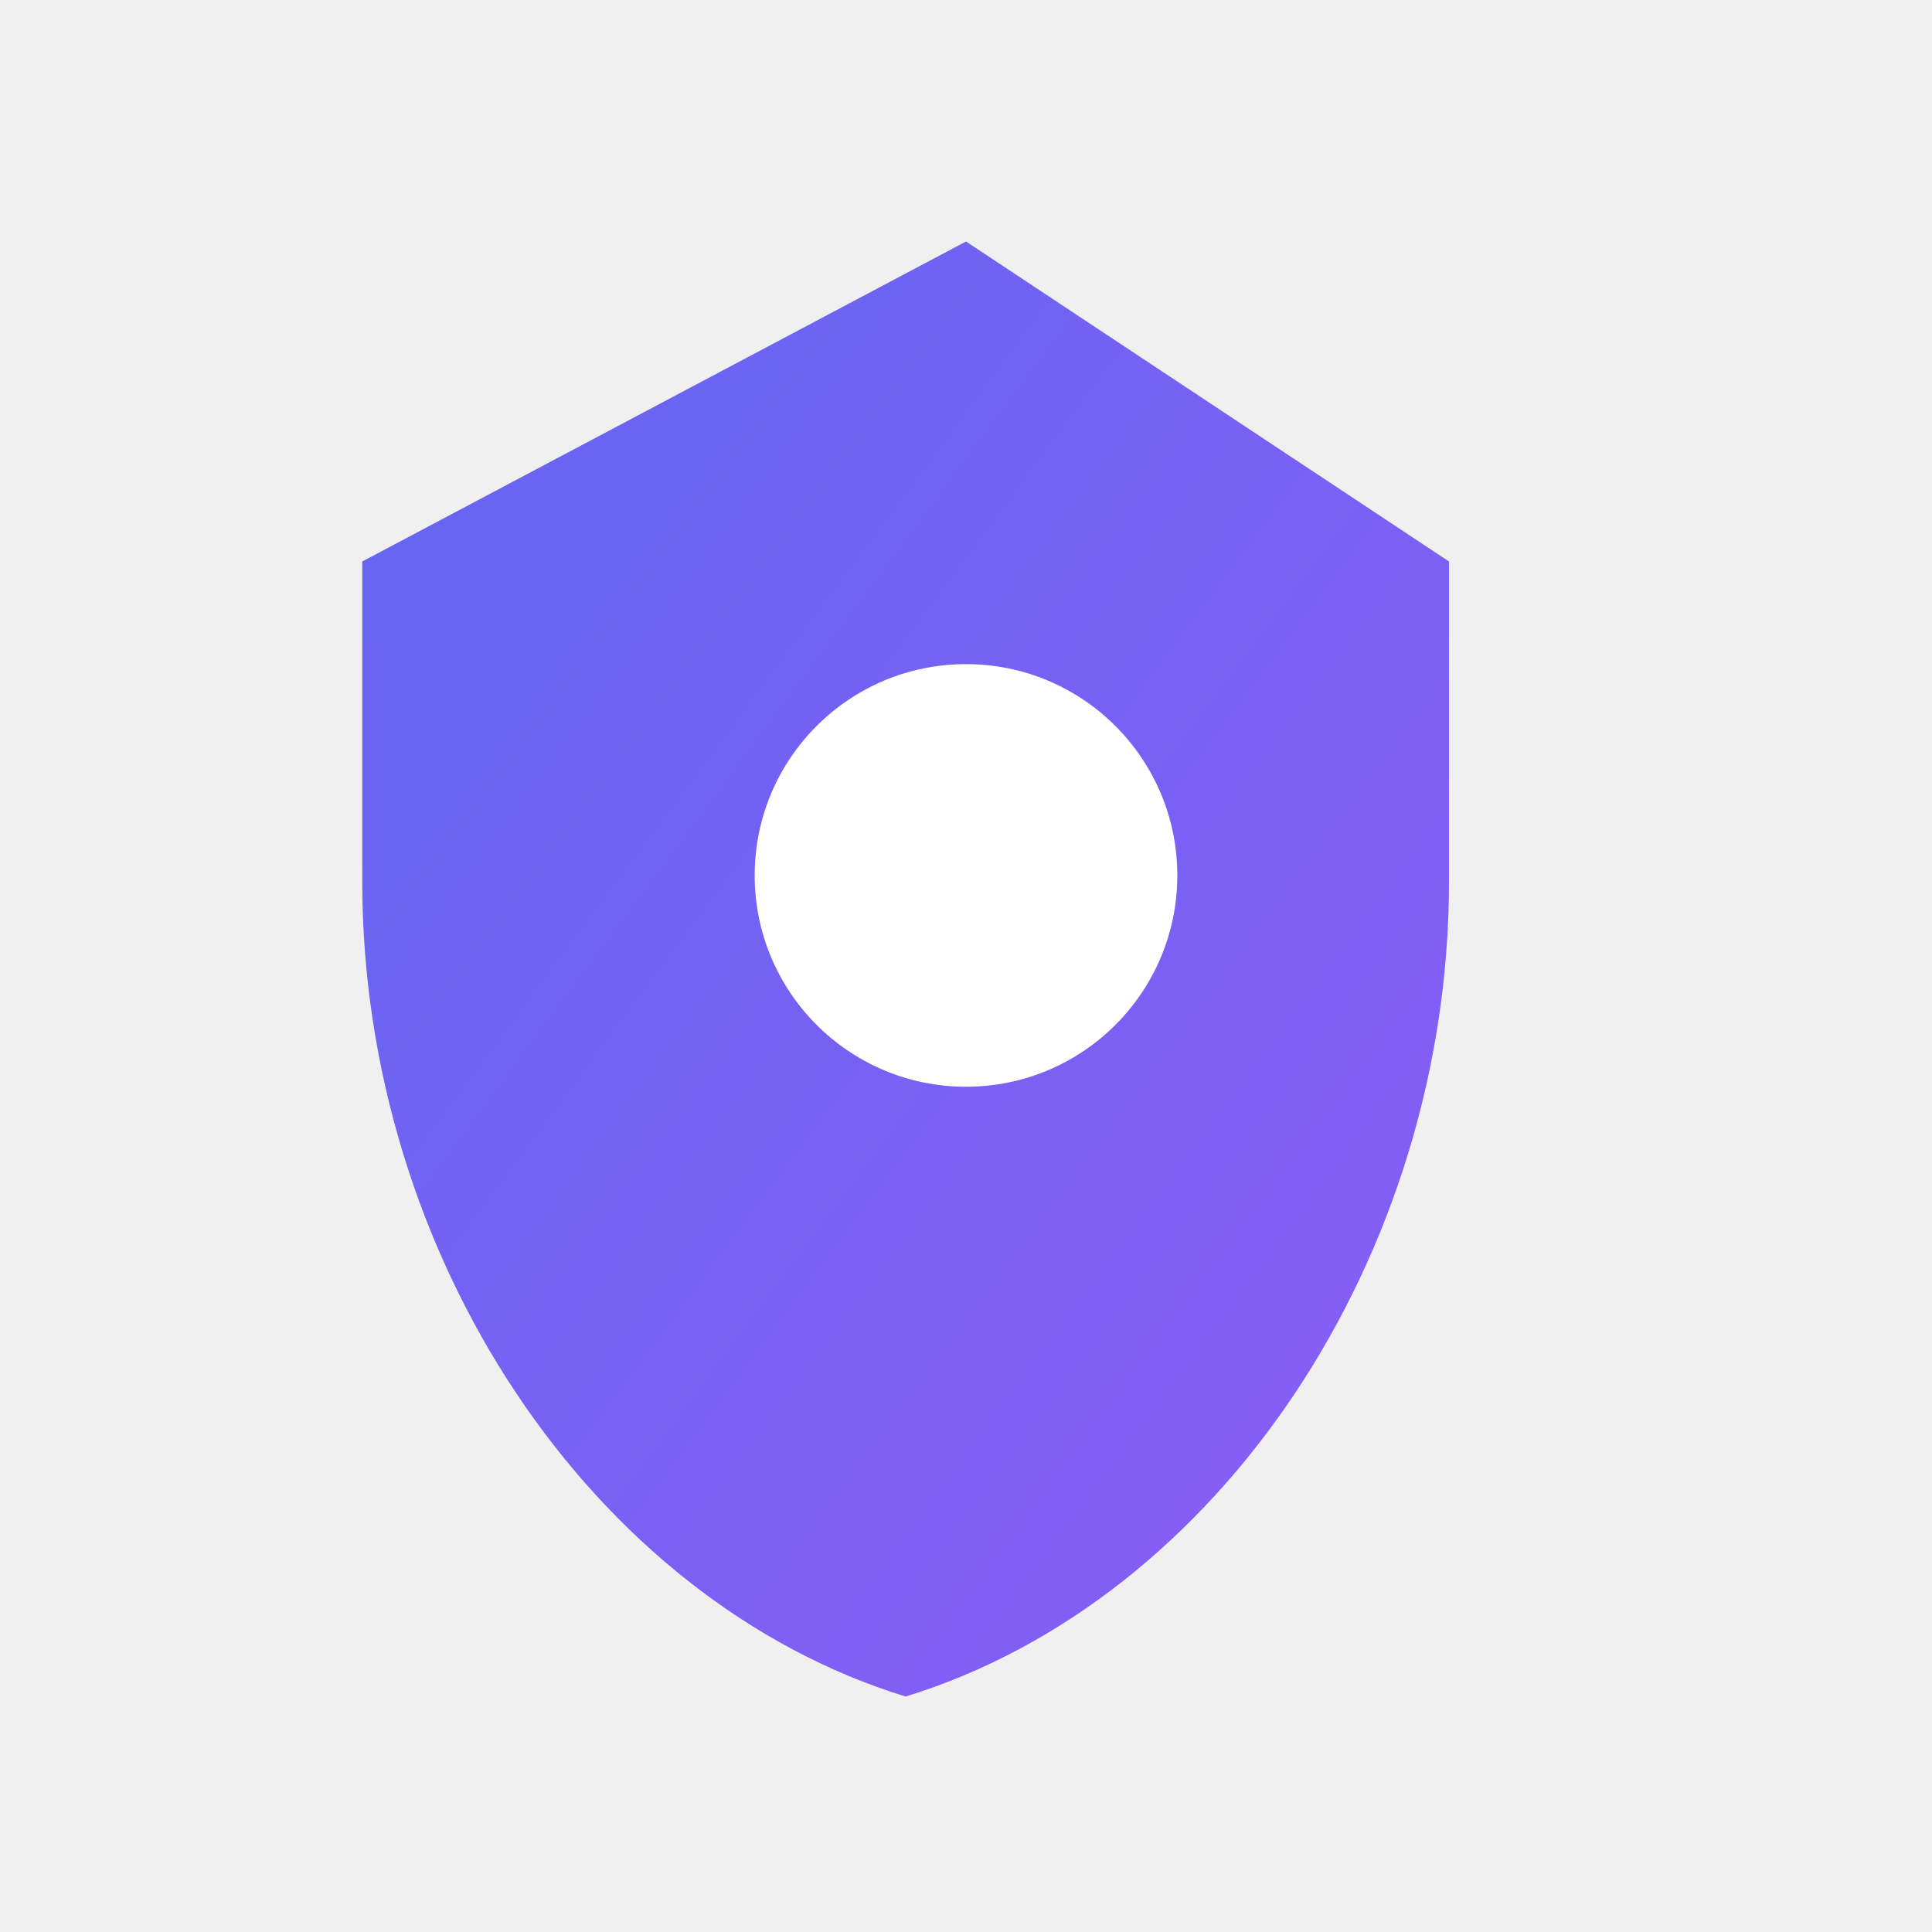
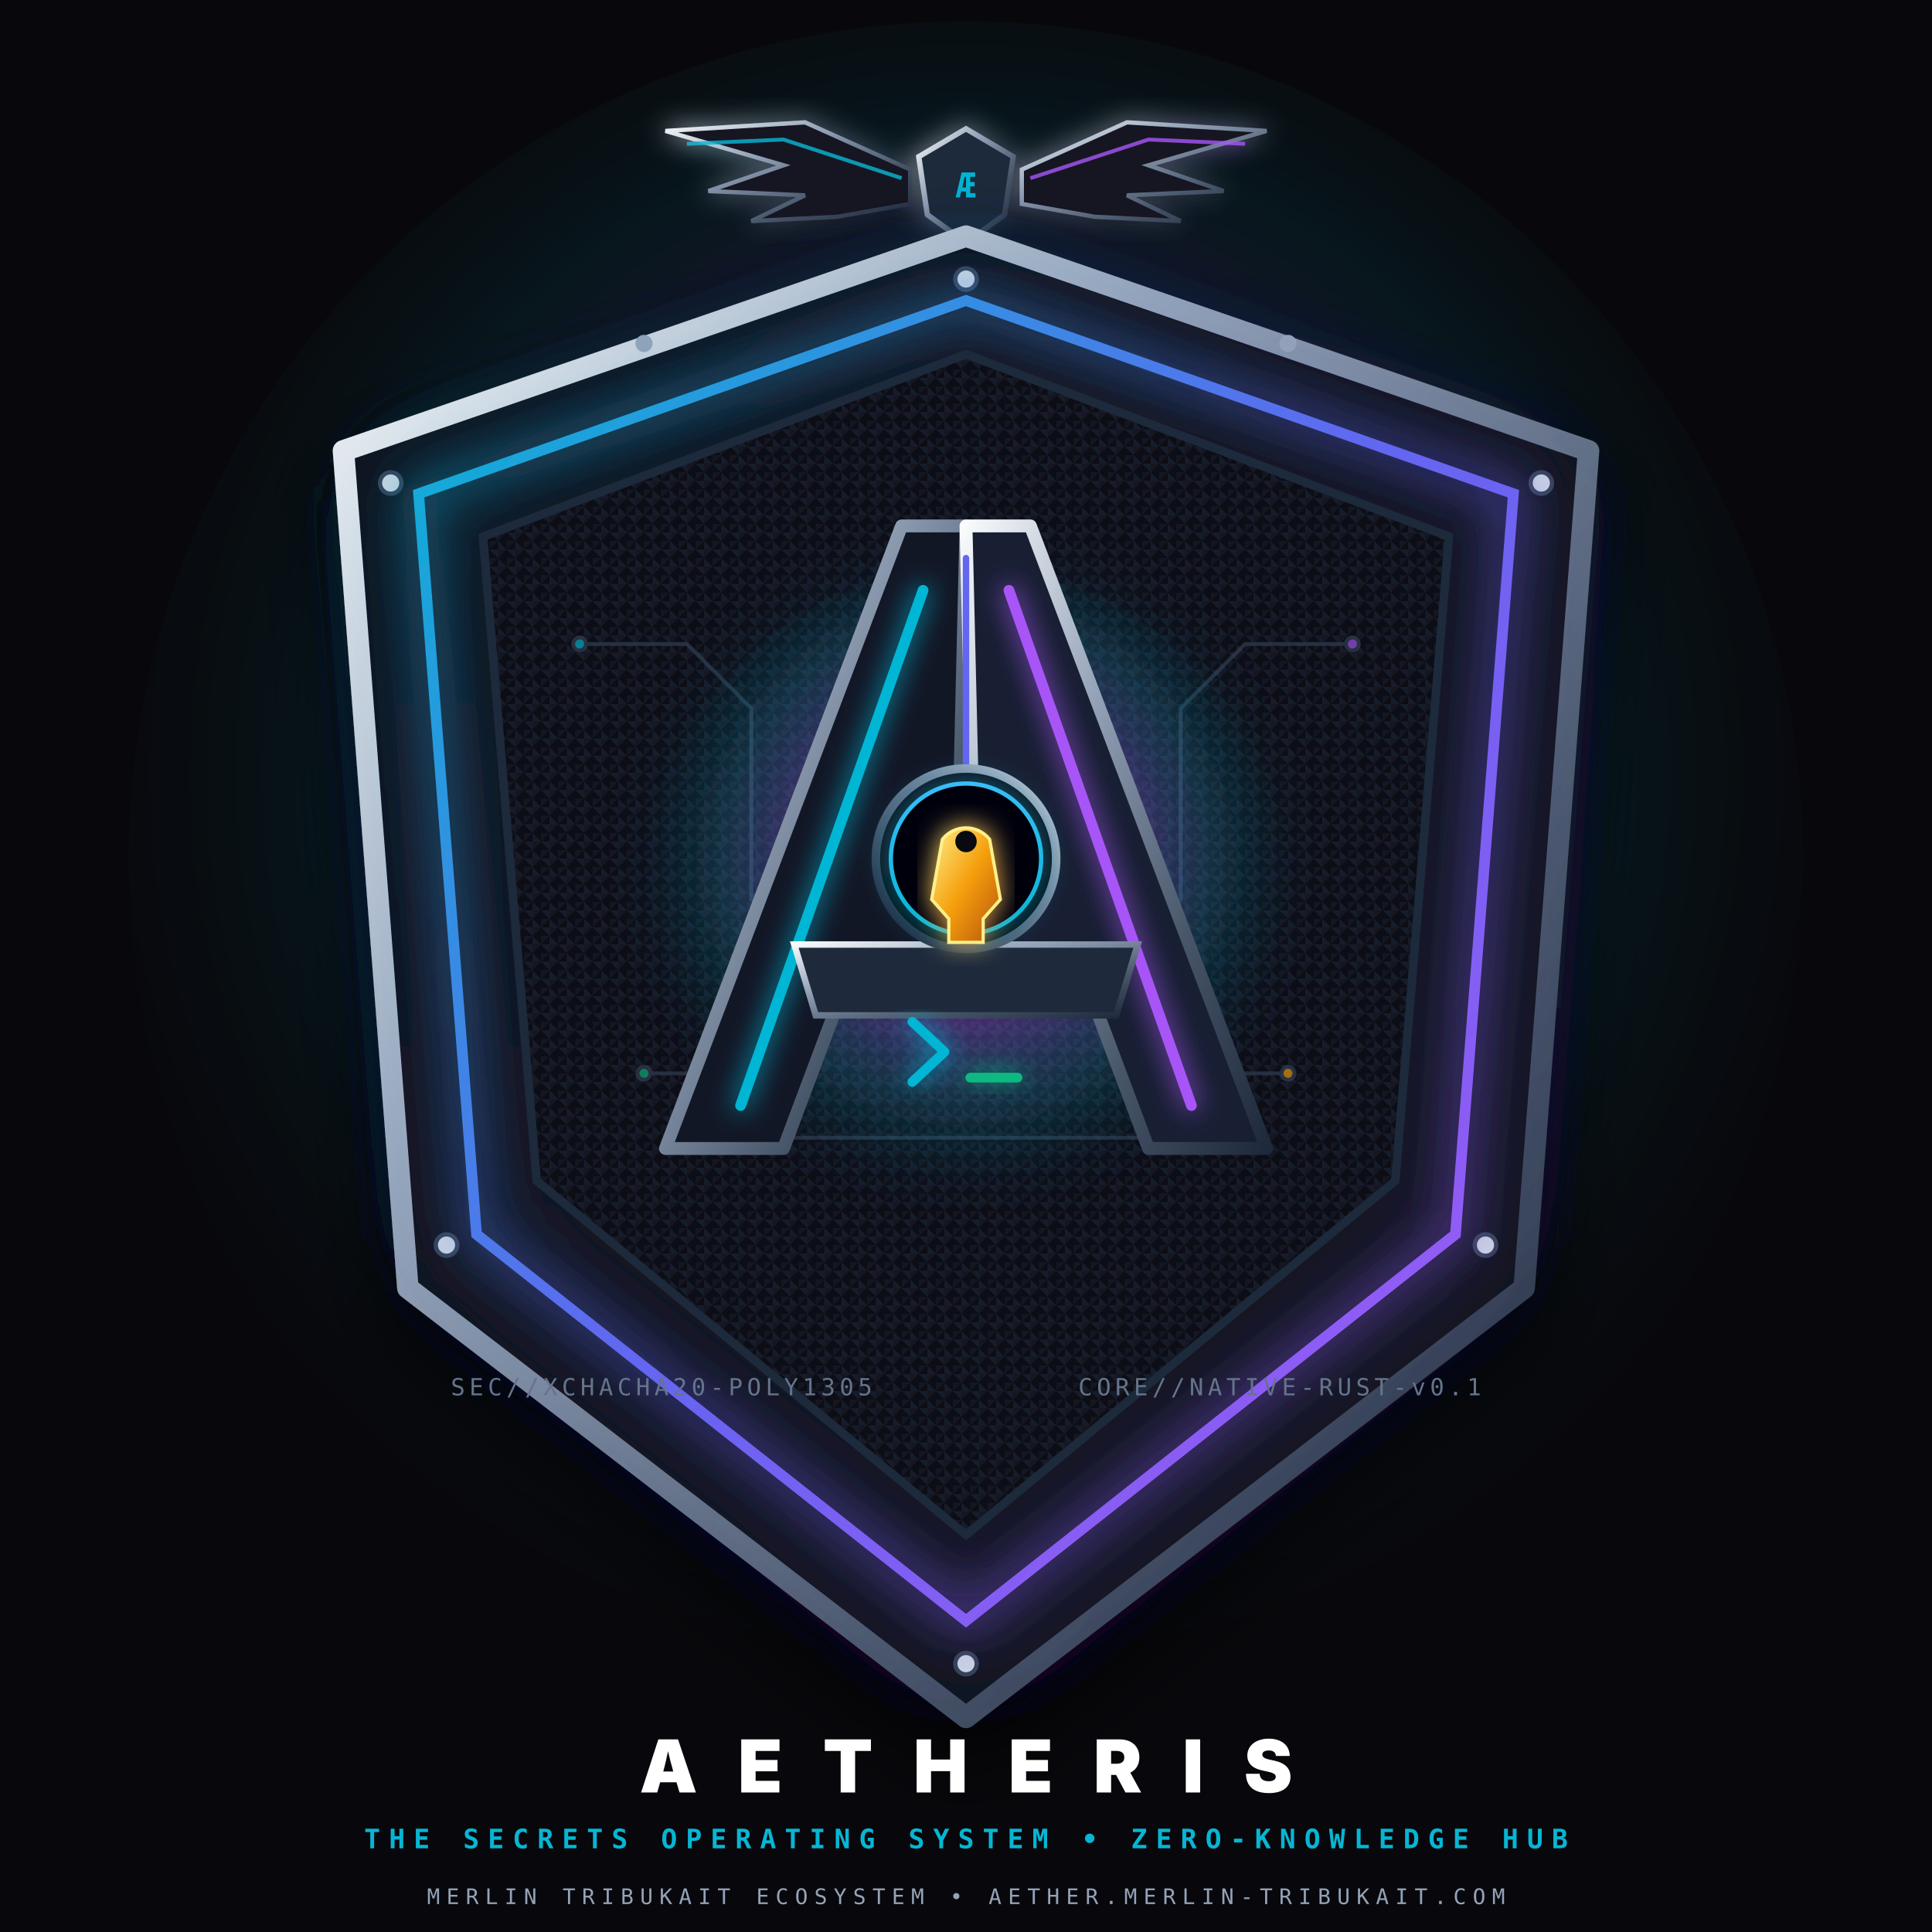
- <svg xmlns="http://www.w3.org/2000/svg" viewBox="0 0 32 32">
+ <svg xmlns="http://www.w3.org/2000/svg" viewBox="0 0 900 900" width="100%" height="100%">
  <defs>
-     <linearGradient id="lg" x1="0%" y1="0%" x2="100%" y2="100%">
-       <stop offset="0%" stop-color="#6366f1" />
-       <stop offset="100%" stop-color="#8b5cf6" />
+     <radialGradient id="aeth-core-glow" cx="50%" cy="45%" r="55%">
+       <stop offset="0%" stop-color="#6366f1" stop-opacity="0.3" />
+       <stop offset="45%" stop-color="#a855f7" stop-opacity="0.15" />
+       <stop offset="70%" stop-color="#06b6d4" stop-opacity="0.08" />
+       <stop offset="100%" stop-color="#08080c" stop-opacity="0" />
+     </radialGradient>
+     <linearGradient id="armor-outer" x1="0%" y1="0%" x2="100%" y2="100%">
+       <stop offset="0%" stop-color="#f8fafc" />
+       <stop offset="35%" stop-color="#94a3b8" />
+       <stop offset="70%" stop-color="#475569" />
+       <stop offset="100%" stop-color="#1e293b" />
    </linearGradient>
+     <linearGradient id="armor-rim" x1="100%" y1="0%" x2="0%" y2="100%">
+       <stop offset="0%" stop-color="#cbd5e1" />
+       <stop offset="50%" stop-color="#64748b" />
+       <stop offset="100%" stop-color="#0f172a" />
+     </linearGradient>
+     <linearGradient id="neon-cyan-violet" x1="0%" y1="0%" x2="100%" y2="100%">
+       <stop offset="0%" stop-color="#06b6d4" />
+       <stop offset="50%" stop-color="#6366f1" />
+       <stop offset="100%" stop-color="#a855f7" />
+     </linearGradient>
+     <linearGradient id="neon-cyan-pure" x1="0%" y1="0%" x2="0%" y2="100%">
+       <stop offset="0%" stop-color="#38bdf8" />
+       <stop offset="100%" stop-color="#06b6d4" />
+     </linearGradient>
+     <linearGradient id="gold-key" x1="0%" y1="0%" x2="100%" y2="100%">
+       <stop offset="0%" stop-color="#fef08a" />
+       <stop offset="50%" stop-color="#f59e0b" />
+       <stop offset="100%" stop-color="#b45309" />
+     </linearGradient>
+     <pattern id="carbon-weave" width="8" height="8" patternUnits="userSpaceOnUse">
+       <rect width="8" height="8" fill="#0c0e15" />
+       <polygon points="0,0 4,0 0,4" fill="#131722" />
+       <polygon points="4,4 8,4 4,8" fill="#131722" />
+       <polygon points="4,0 8,4 8,0" fill="#171c2b" />
+       <polygon points="0,4 4,8 0,8" fill="#171c2b" />
+     </pattern>
+     <filter id="hyper-glow" x="-30%" y="-30%" width="160%" height="160%">
+       <feGaussianBlur in="SourceGraphic" stdDeviation="10" result="blur1" />
+       <feGaussianBlur in="SourceGraphic" stdDeviation="22" result="blur2" />
+       <feMerge>
+         <feMergeNode in="blur2" />
+         <feMergeNode in="blur1" />
+         <feMergeNode in="SourceGraphic" />
+       </feMerge>
+     </filter>
+     <filter id="soft-glow" x="-20%" y="-20%" width="140%" height="140%">
+       <feGaussianBlur in="SourceGraphic" stdDeviation="6" result="blur" />
+       <feMerge>
+         <feMergeNode in="blur" />
+         <feMergeNode in="SourceGraphic" />
+       </feMerge>
+     </filter>
+     <filter id="shadow-deep" x="-20%" y="-20%" width="140%" height="140%">
+       <feDropShadow dx="0" dy="16" stdDeviation="20" flood-color="#000000" flood-opacity="0.85" />
+     </filter>
  </defs>
-   <path d="M16 4L6 9.3v5.3c0 6.2 3.8 11.9 9 13.5 5.2-1.6 9-7.3 9-13.5V9.3L16 4z" fill="url(#lg)" />
-   <circle cx="16" cy="14.5" r="3.5" fill="white" />
+   <rect width="900" height="900" fill="#08080c" />
+   <circle cx="450" cy="400" r="390" fill="url(#aeth-core-glow)" />
+   <g transform="translate(450, 85)" filter="url(#soft-glow)">
+     <polygon points="0,-25 22,-12 18,15 0,28 -18,15 -22,-12" fill="#1e293b" stroke="url(#armor-outer)" stroke-width="2.5" />
+     <text x="0" y="7" text-anchor="middle" font-family="'JetBrains Mono', monospace" font-weight="900" font-size="16" fill="#06b6d4">Æ</text>
+     <path d="M -26,-6 L -75,-28 L -140,-24 L -85,-8 L -120,4 L -75,6 L -100,18 L -60,16 L -26,10 Z" fill="#131722" stroke="url(#armor-outer)" stroke-width="2" />
+     <path d="M -30,-2 L -85,-20 L -130,-18" stroke="#06b6d4" stroke-width="1.8" fill="none" opacity="0.8" />
+     <path d="M 26,-6 L 75,-28 L 140,-24 L 85,-8 L 120,4 L 75,6 L 100,18 L 60,16 L 26,10 Z" fill="#131722" stroke="url(#armor-outer)" stroke-width="2" />
+     <path d="M 30,-2 L 85,-20 L 130,-18" stroke="#a855f7" stroke-width="1.8" fill="none" opacity="0.8" />
+   </g>
+   <g filter="url(#shadow-deep)">
+     <polygon points="450,110 740,210 710,600 450,800 190,600 160,210" fill="#0f131d" stroke="url(#armor-outer)" stroke-width="10" stroke-linejoin="round" />
+     <circle cx="450" cy="130" r="5" fill="#cbd5e1" stroke="#334155" stroke-width="2" />
+     <circle cx="718" cy="225" r="5" fill="#cbd5e1" stroke="#334155" stroke-width="2" />
+     <circle cx="692" cy="580" r="5" fill="#cbd5e1" stroke="#334155" stroke-width="2" />
+     <circle cx="450" cy="775" r="5" fill="#cbd5e1" stroke="#334155" stroke-width="2" />
+     <circle cx="208" cy="580" r="5" fill="#cbd5e1" stroke="#334155" stroke-width="2" />
+     <circle cx="182" cy="225" r="5" fill="#cbd5e1" stroke="#334155" stroke-width="2" />
+     <circle cx="300" cy="160" r="4" fill="#94a3b8" />
+     <circle cx="600" cy="160" r="4" fill="#94a3b8" />
+     <polygon points="450,140 705,230 678,575 450,755 222,575 195,230" fill="none" stroke="url(#neon-cyan-violet)" stroke-width="5" filter="url(#hyper-glow)" />
+     <polygon points="450,165 675,250 650,550 450,715 250,550 225,250" fill="url(#carbon-weave)" stroke="#1e293b" stroke-width="4" />
+   </g>
+   <g stroke="#334155" stroke-width="1.8" fill="none" opacity="0.65">
+     <path d="M 270,300 L 320,300 L 350,330 L 350,420" />
+     <circle cx="270" cy="300" r="3" fill="#06b6d4" />
+     <path d="M 630,300 L 580,300 L 550,330 L 550,420" />
+     <circle cx="630" cy="300" r="3" fill="#a855f7" />
+     <path d="M 300,500 L 340,500 L 370,530 L 450,530" />
+     <circle cx="300" cy="500" r="3" fill="#10b981" />
+     <path d="M 600,500 L 560,500 L 530,530 L 450,530" />
+     <circle cx="600" cy="500" r="3" fill="#f59e0b" />
+   </g>
+   <g transform="translate(450, 425)">
+     <circle cx="0" cy="-10" r="150" fill="url(#aeth-core-glow)" filter="url(#hyper-glow)" />
+     <polygon points="0,-180 -30,-180 -140,110 -85,110 -55,30 -5,30 0,-180" fill="#121726" stroke="url(#armor-outer)" stroke-width="6" stroke-linejoin="round" />
+     <polygon points="0,-180 30,-180 140,110 85,110 55,30 5,30 0,-180" fill="#181f33" stroke="url(#armor-outer)" stroke-width="6" stroke-linejoin="round" />
+     <path d="M -20,-150 L -105,90" stroke="#06b6d4" stroke-width="5" stroke-linecap="round" filter="url(#soft-glow)" />
+     <path d="M 20,-150 L 105,90" stroke="#a855f7" stroke-width="5" stroke-linecap="round" filter="url(#soft-glow)" />
+     <path d="M 0,-165 L 0,-20" stroke="#6366f1" stroke-width="3" stroke-linecap="round" />
+     <g transform="translate(0, 30)">
+       <polygon points="-80,-15 80,-15 70,18 -70,18" fill="#1e293b" stroke="url(#armor-outer)" stroke-width="3" />
+       <line x1="-65" y1="2" x2="65" y2="2" stroke="url(#neon-cyan-violet)" stroke-width="4" filter="url(#soft-glow)" />
+     </g>
+     <circle cx="0" cy="-25" r="42" fill="#080a10" stroke="url(#armor-rim)" stroke-width="4" />
+     <circle cx="0" cy="-25" r="35" fill="#04060a" stroke="url(#neon-cyan-pure)" stroke-width="2" filter="url(#soft-glow)" />
+     <path d="M -11,-34 A 14 14 0 0 1 11,-34 L 16,-6 L 8,3 L 8,14 L -8,14 L -8,3 L -16,-6 Z" fill="url(#gold-key)" stroke="#fef08a" stroke-width="1.5" filter="url(#soft-glow)" />
+     <circle cx="0" cy="-33" r="5" fill="#080a10" />
+     <g transform="translate(0, 65)" filter="url(#soft-glow)">
+       <polyline points="-25,-14 -10,0 -25,14" fill="none" stroke="#06b6d4" stroke-width="4.5" stroke-linecap="round" stroke-linejoin="round" />
+       <line x1="2" y1="12" x2="24" y2="12" stroke="#10b981" stroke-width="4.5" stroke-linecap="round" />
+     </g>
+   </g>
+   <g font-family="'JetBrains Mono', monospace" font-size="11" fill="#64748b" letter-spacing="2">
+     <text x="210" y="650">SEC//XCHACHA20-POLY1305</text>
+     <text x="690" y="650" text-anchor="end">CORE//NATIVE-RUST-v0.1</text>
+   </g>
+   <g transform="translate(450, 835)">
+     <text x="0" y="0" text-anchor="middle" font-family="'Plus Jakarta Sans', 'Inter', sans-serif" font-weight="900" font-size="34" fill="#ffffff" letter-spacing="6">A E T H E R I S</text>
+     <text x="0" y="26" text-anchor="middle" font-family="'JetBrains Mono', monospace" font-weight="700" font-size="12.5" fill="#06b6d4" letter-spacing="4">THE SECRETS OPERATING SYSTEM • ZERO-KNOWLEDGE HUB</text>
+     <line x1="-220" y1="36" x2="220" y2="36" stroke="url(#neon-cyan-violet)" stroke-width="1.5" opacity="0.75" />
+     <text x="0" y="52" text-anchor="middle" font-family="'JetBrains Mono', monospace" font-weight="500" font-size="10" fill="#94a3b8" letter-spacing="3">MERLIN TRIBUKAIT ECOSYSTEM • AETHER.MERLIN-TRIBUKAIT.COM</text>
+   </g>
</svg>
